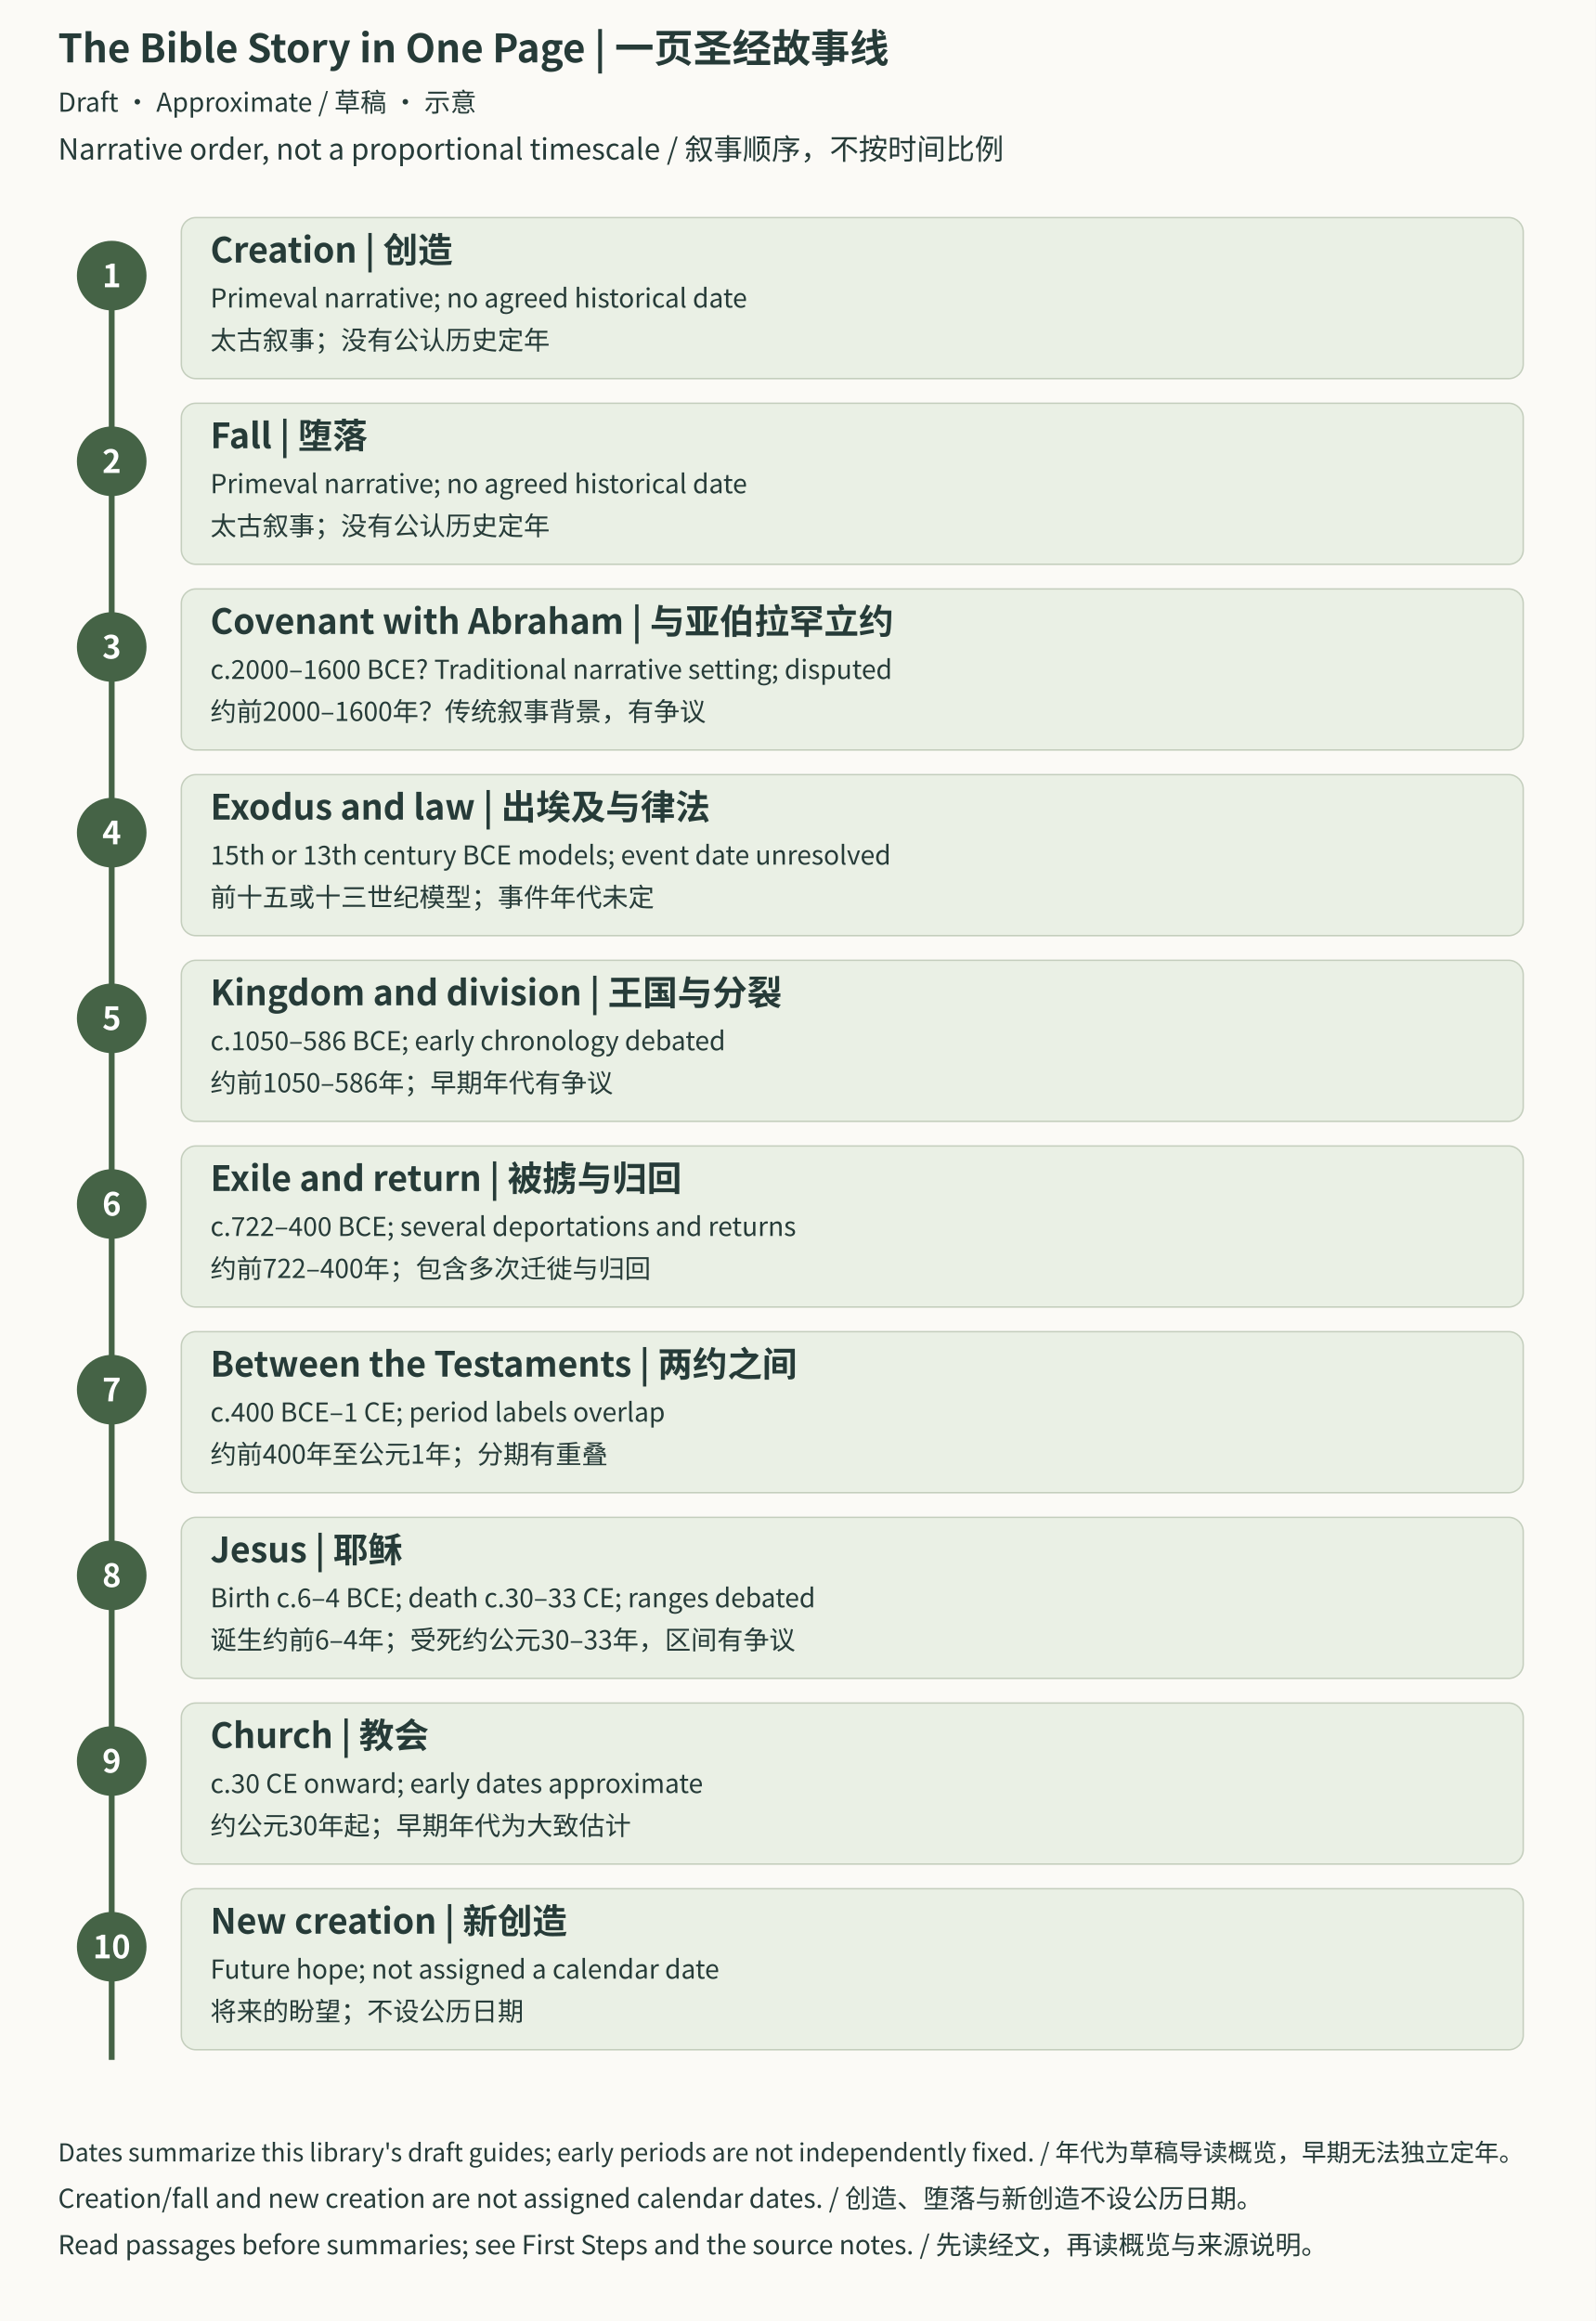
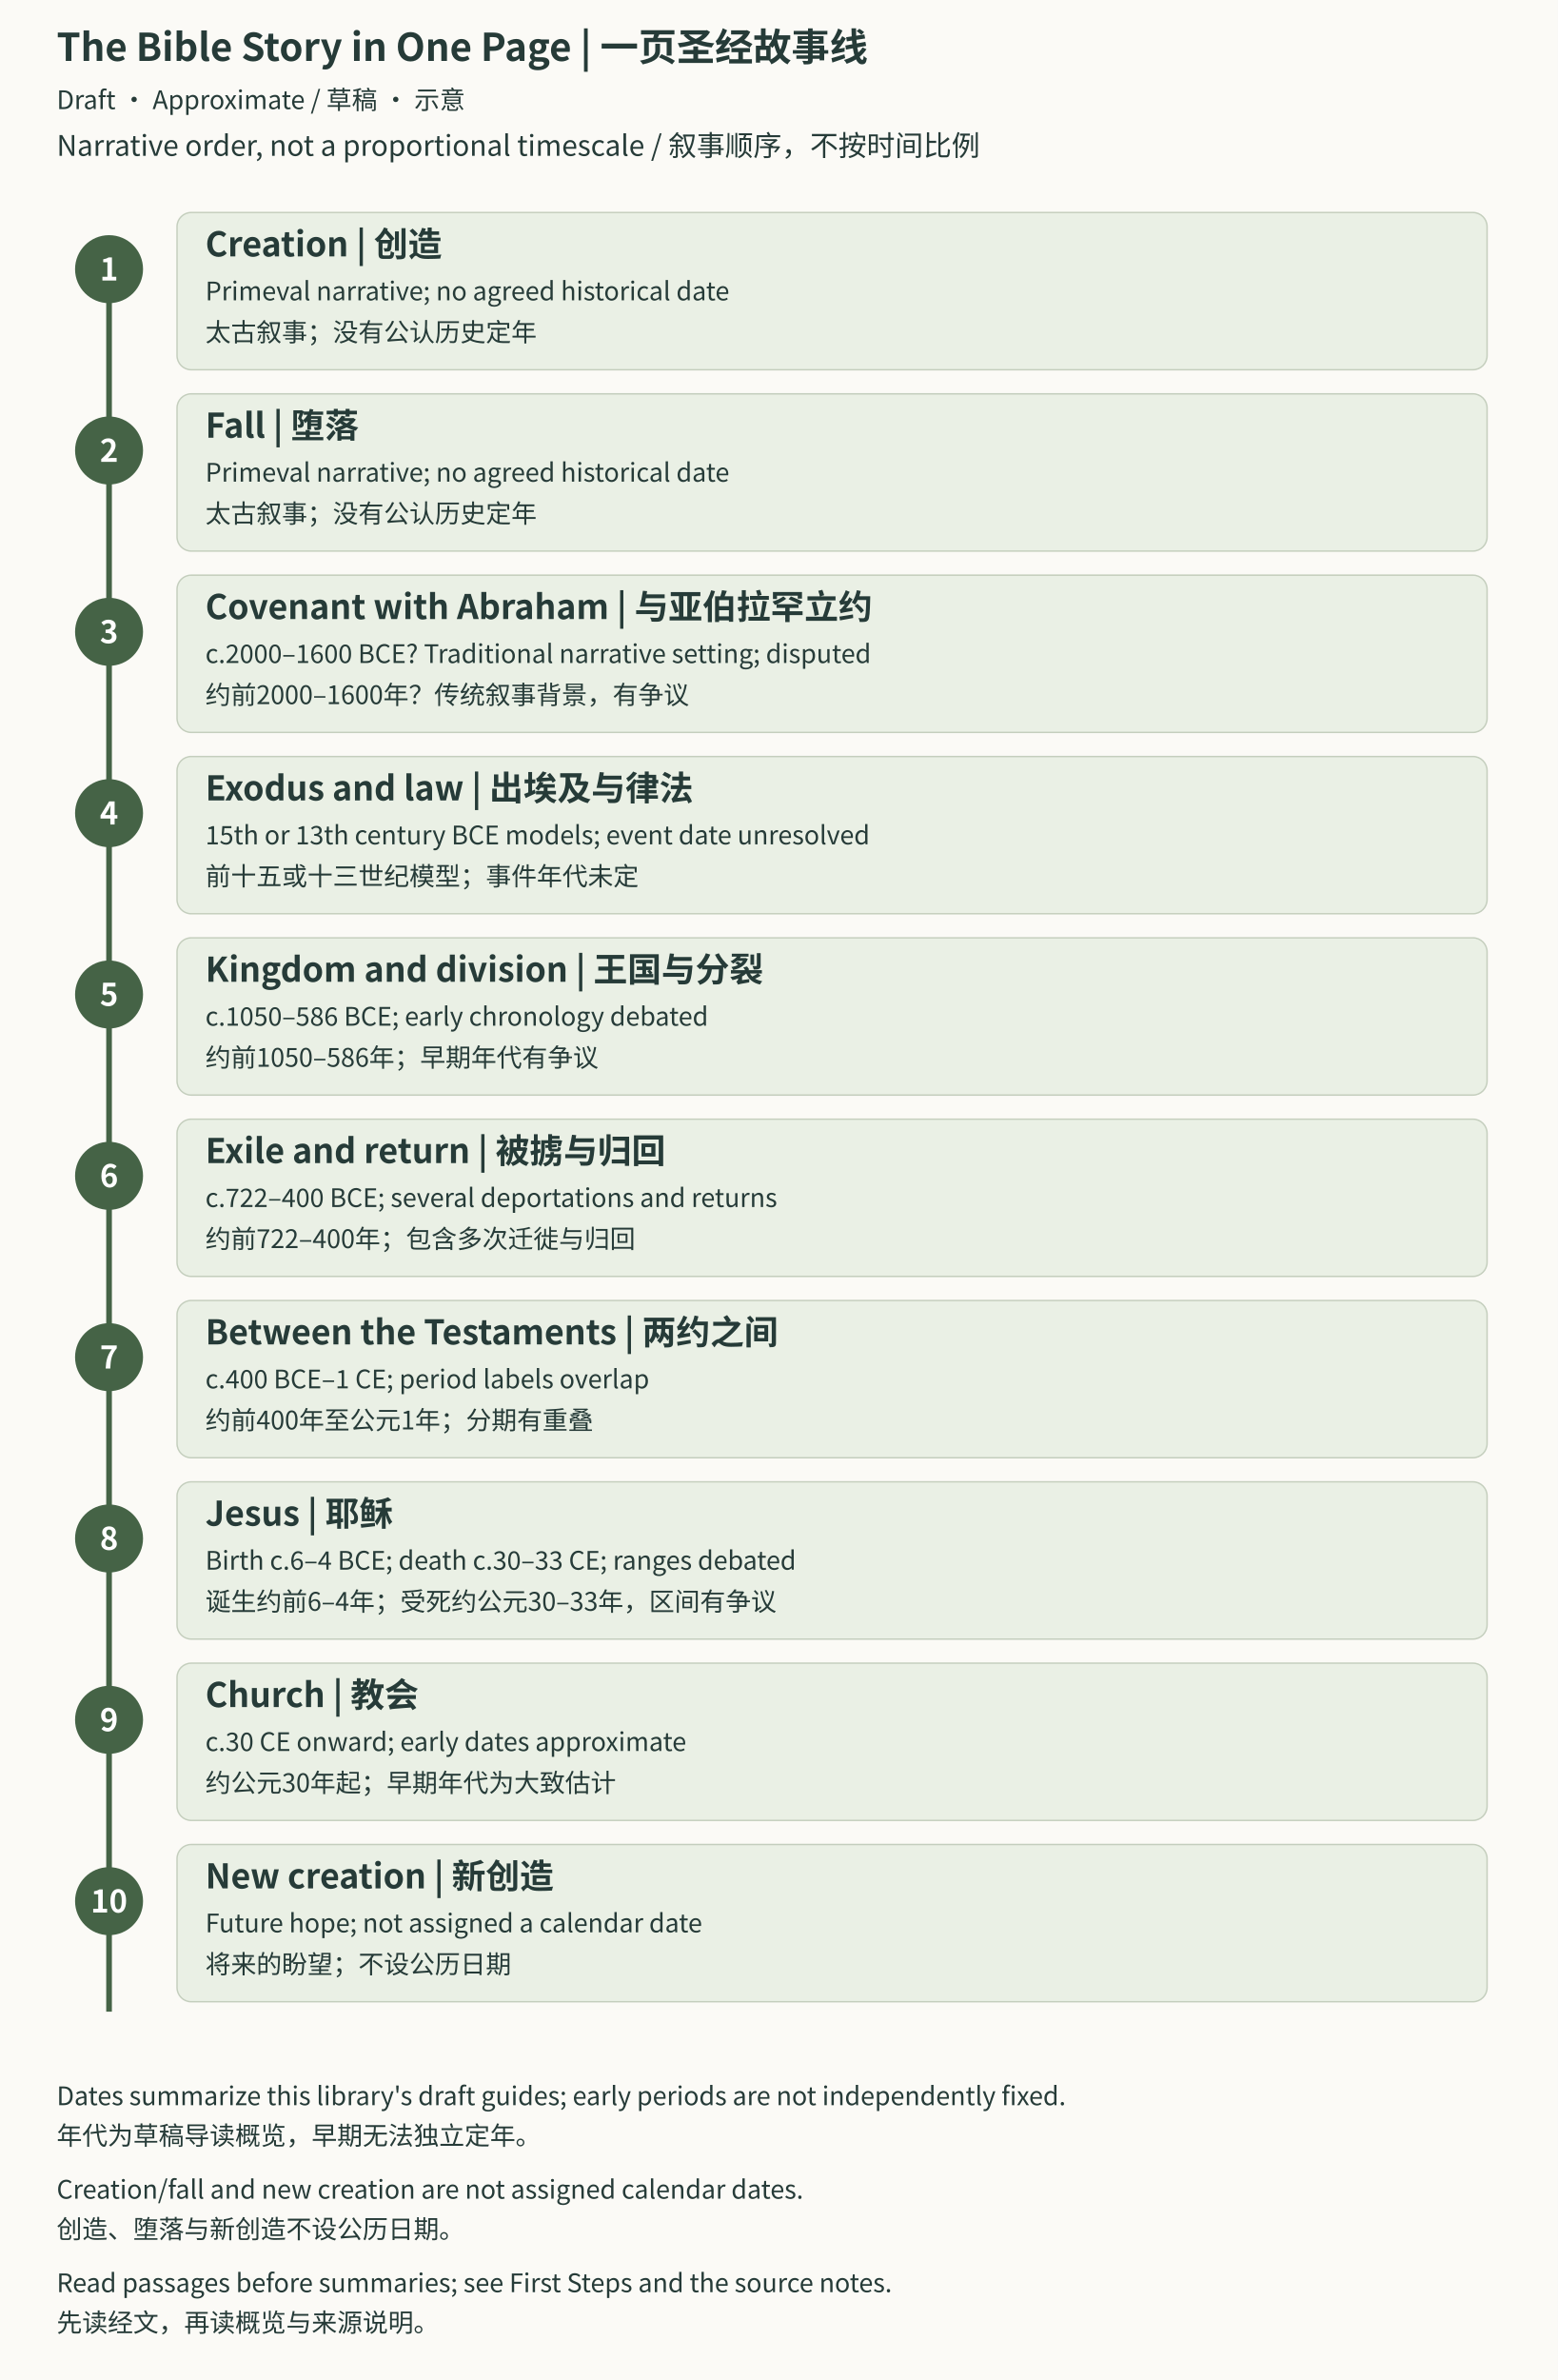
- <svg xmlns="http://www.w3.org/2000/svg" viewBox="0 0 1100 1600" width="1100" height="1600" role="img" aria-labelledby="map-title map-description" font-family="&quot;PingFang SC&quot;, &quot;Microsoft YaHei&quot;, &quot;Noto Sans CJK SC&quot;, sans-serif">
-   <rect width="1100" height="1600" fill="#fbfaf6" />
+ <svg xmlns="http://www.w3.org/2000/svg" viewBox="0 0 1100 1680" width="1100" height="1680" role="img" aria-labelledby="map-title map-description" font-family="&quot;PingFang SC&quot;, &quot;Microsoft YaHei&quot;, &quot;Noto Sans CJK SC&quot;, sans-serif">
+   <rect width="1100" height="1680" fill="#fbfaf6" />
  <text x="40.00" y="43.00" font-size="27" font-weight="bold" fill="#263b38">The Bible Story in One Page | 一页圣经故事线</text>
  <text x="40.00" y="77.00" font-size="18" fill="#263b38">Draft · Approximate / 草稿 · 示意</text>
  <text x="40.00" y="110.00" font-size="20" fill="#263b38">Narrative order, not a proportional timescale / 叙事顺序，不按时间比例</text>
  <line x1="77" y1="170" x2="77" y2="1420" stroke="#456346" stroke-width="4" />
  <circle cx="77" cy="190" r="24" fill="#456346" />
  <text x="77.00" y="198.00" font-size="22" text-anchor="middle" fill="#ffffff" font-weight="bold">1</text>
  <rect x="125" y="150" width="925" height="111" rx="10" fill="#eaf0e5" stroke="#c4cebd" />
  <text x="145.00" y="181.00" font-size="24" font-weight="bold" fill="#263b38">Creation | 创造</text>
  <text x="145.00" y="212.00" font-size="18" fill="#263b38">Primeval narrative; no agreed historical date</text>
  <text x="145.00" y="241.00" font-size="18" fill="#263b38">太古叙事；没有公认历史定年</text>
  <circle cx="77" cy="318" r="24" fill="#456346" />
  <text x="77.00" y="326.00" font-size="22" text-anchor="middle" fill="#ffffff" font-weight="bold">2</text>
  <rect x="125" y="278" width="925" height="111" rx="10" fill="#eaf0e5" stroke="#c4cebd" />
  <text x="145.00" y="309.00" font-size="24" font-weight="bold" fill="#263b38">Fall | 堕落</text>
  <text x="145.00" y="340.00" font-size="18" fill="#263b38">Primeval narrative; no agreed historical date</text>
  <text x="145.00" y="369.00" font-size="18" fill="#263b38">太古叙事；没有公认历史定年</text>
  <circle cx="77" cy="446" r="24" fill="#456346" />
  <text x="77.00" y="454.00" font-size="22" text-anchor="middle" fill="#ffffff" font-weight="bold">3</text>
  <rect x="125" y="406" width="925" height="111" rx="10" fill="#eaf0e5" stroke="#c4cebd" />
  <text x="145.00" y="437.00" font-size="24" font-weight="bold" fill="#263b38">Covenant with Abraham | 与亚伯拉罕立约</text>
  <text x="145.00" y="468.00" font-size="18" fill="#263b38">c.2000–1600 BCE? Traditional narrative setting; disputed</text>
  <text x="145.00" y="497.00" font-size="18" fill="#263b38">约前2000–1600年？传统叙事背景，有争议</text>
  <circle cx="77" cy="574" r="24" fill="#456346" />
  <text x="77.00" y="582.00" font-size="22" text-anchor="middle" fill="#ffffff" font-weight="bold">4</text>
  <rect x="125" y="534" width="925" height="111" rx="10" fill="#eaf0e5" stroke="#c4cebd" />
  <text x="145.00" y="565.00" font-size="24" font-weight="bold" fill="#263b38">Exodus and law | 出埃及与律法</text>
  <text x="145.00" y="596.00" font-size="18" fill="#263b38">15th or 13th century BCE models; event date unresolved</text>
  <text x="145.00" y="625.00" font-size="18" fill="#263b38">前十五或十三世纪模型；事件年代未定</text>
  <circle cx="77" cy="702" r="24" fill="#456346" />
  <text x="77.00" y="710.00" font-size="22" text-anchor="middle" fill="#ffffff" font-weight="bold">5</text>
  <rect x="125" y="662" width="925" height="111" rx="10" fill="#eaf0e5" stroke="#c4cebd" />
  <text x="145.00" y="693.00" font-size="24" font-weight="bold" fill="#263b38">Kingdom and division | 王国与分裂</text>
  <text x="145.00" y="724.00" font-size="18" fill="#263b38">c.1050–586 BCE; early chronology debated</text>
  <text x="145.00" y="753.00" font-size="18" fill="#263b38">约前1050–586年；早期年代有争议</text>
  <circle cx="77" cy="830" r="24" fill="#456346" />
  <text x="77.00" y="838.00" font-size="22" text-anchor="middle" fill="#ffffff" font-weight="bold">6</text>
  <rect x="125" y="790" width="925" height="111" rx="10" fill="#eaf0e5" stroke="#c4cebd" />
  <text x="145.00" y="821.00" font-size="24" font-weight="bold" fill="#263b38">Exile and return | 被掳与归回</text>
  <text x="145.00" y="852.00" font-size="18" fill="#263b38">c.722–400 BCE; several deportations and returns</text>
  <text x="145.00" y="881.00" font-size="18" fill="#263b38">约前722–400年；包含多次迁徙与归回</text>
  <circle cx="77" cy="958" r="24" fill="#456346" />
  <text x="77.00" y="966.00" font-size="22" text-anchor="middle" fill="#ffffff" font-weight="bold">7</text>
  <rect x="125" y="918" width="925" height="111" rx="10" fill="#eaf0e5" stroke="#c4cebd" />
  <text x="145.00" y="949.00" font-size="24" font-weight="bold" fill="#263b38">Between the Testaments | 两约之间</text>
  <text x="145.00" y="980.00" font-size="18" fill="#263b38">c.400 BCE–1 CE; period labels overlap</text>
  <text x="145.00" y="1009.00" font-size="18" fill="#263b38">约前400年至公元1年；分期有重叠</text>
  <circle cx="77" cy="1086" r="24" fill="#456346" />
  <text x="77.00" y="1094.00" font-size="22" text-anchor="middle" fill="#ffffff" font-weight="bold">8</text>
  <rect x="125" y="1046" width="925" height="111" rx="10" fill="#eaf0e5" stroke="#c4cebd" />
  <text x="145.00" y="1077.00" font-size="24" font-weight="bold" fill="#263b38">Jesus | 耶稣</text>
  <text x="145.00" y="1108.00" font-size="18" fill="#263b38">Birth c.6–4 BCE; death c.30–33 CE; ranges debated</text>
  <text x="145.00" y="1137.00" font-size="18" fill="#263b38">诞生约前6–4年；受死约公元30–33年，区间有争议</text>
  <circle cx="77" cy="1214" r="24" fill="#456346" />
  <text x="77.00" y="1222.00" font-size="22" text-anchor="middle" fill="#ffffff" font-weight="bold">9</text>
  <rect x="125" y="1174" width="925" height="111" rx="10" fill="#eaf0e5" stroke="#c4cebd" />
  <text x="145.00" y="1205.00" font-size="24" font-weight="bold" fill="#263b38">Church | 教会</text>
  <text x="145.00" y="1236.00" font-size="18" fill="#263b38">c.30 CE onward; early dates approximate</text>
  <text x="145.00" y="1265.00" font-size="18" fill="#263b38">约公元30年起；早期年代为大致估计</text>
  <circle cx="77" cy="1342" r="24" fill="#456346" />
  <text x="77.00" y="1350.00" font-size="22" text-anchor="middle" fill="#ffffff" font-weight="bold">10</text>
  <rect x="125" y="1302" width="925" height="111" rx="10" fill="#eaf0e5" stroke="#c4cebd" />
  <text x="145.00" y="1333.00" font-size="24" font-weight="bold" fill="#263b38">New creation | 新创造</text>
  <text x="145.00" y="1364.00" font-size="18" fill="#263b38">Future hope; not assigned a calendar date</text>
  <text x="145.00" y="1393.00" font-size="18" fill="#263b38">将来的盼望；不设公历日期</text>
-   <text x="40.00" y="1490.00" font-size="17" fill="#263b38">Dates summarize this library's draft guides; early periods are not independently fixed. / 年代为草稿导读概览，早期无法独立定年。</text>
-   <text x="40.00" y="1522.00" font-size="18" fill="#263b38">Creation/fall and new creation are not assigned calendar dates. / 创造、堕落与新创造不设公历日期。</text>
-   <text x="40.00" y="1554.00" font-size="18" fill="#263b38">Read passages before summaries; see First Steps and the source notes. / 先读经文，再读概览与来源说明。</text>
+   <text x="40.00" y="1486.00" font-size="18" fill="#263b38">Dates summarize this library's draft guides; early periods are not independently fixed.</text>
+   <text x="40.00" y="1514.00" font-size="18" fill="#263b38">年代为草稿导读概览，早期无法独立定年。</text>
+   <text x="40.00" y="1552.00" font-size="18" fill="#263b38">Creation/fall and new creation are not assigned calendar dates.</text>
+   <text x="40.00" y="1580.00" font-size="18" fill="#263b38">创造、堕落与新创造不设公历日期。</text>
+   <text x="40.00" y="1618.00" font-size="18" fill="#263b38">Read passages before summaries; see First Steps and the source notes.</text>
+   <text x="40.00" y="1646.00" font-size="18" fill="#263b38">先读经文，再读概览与来源说明。</text>
</svg>
